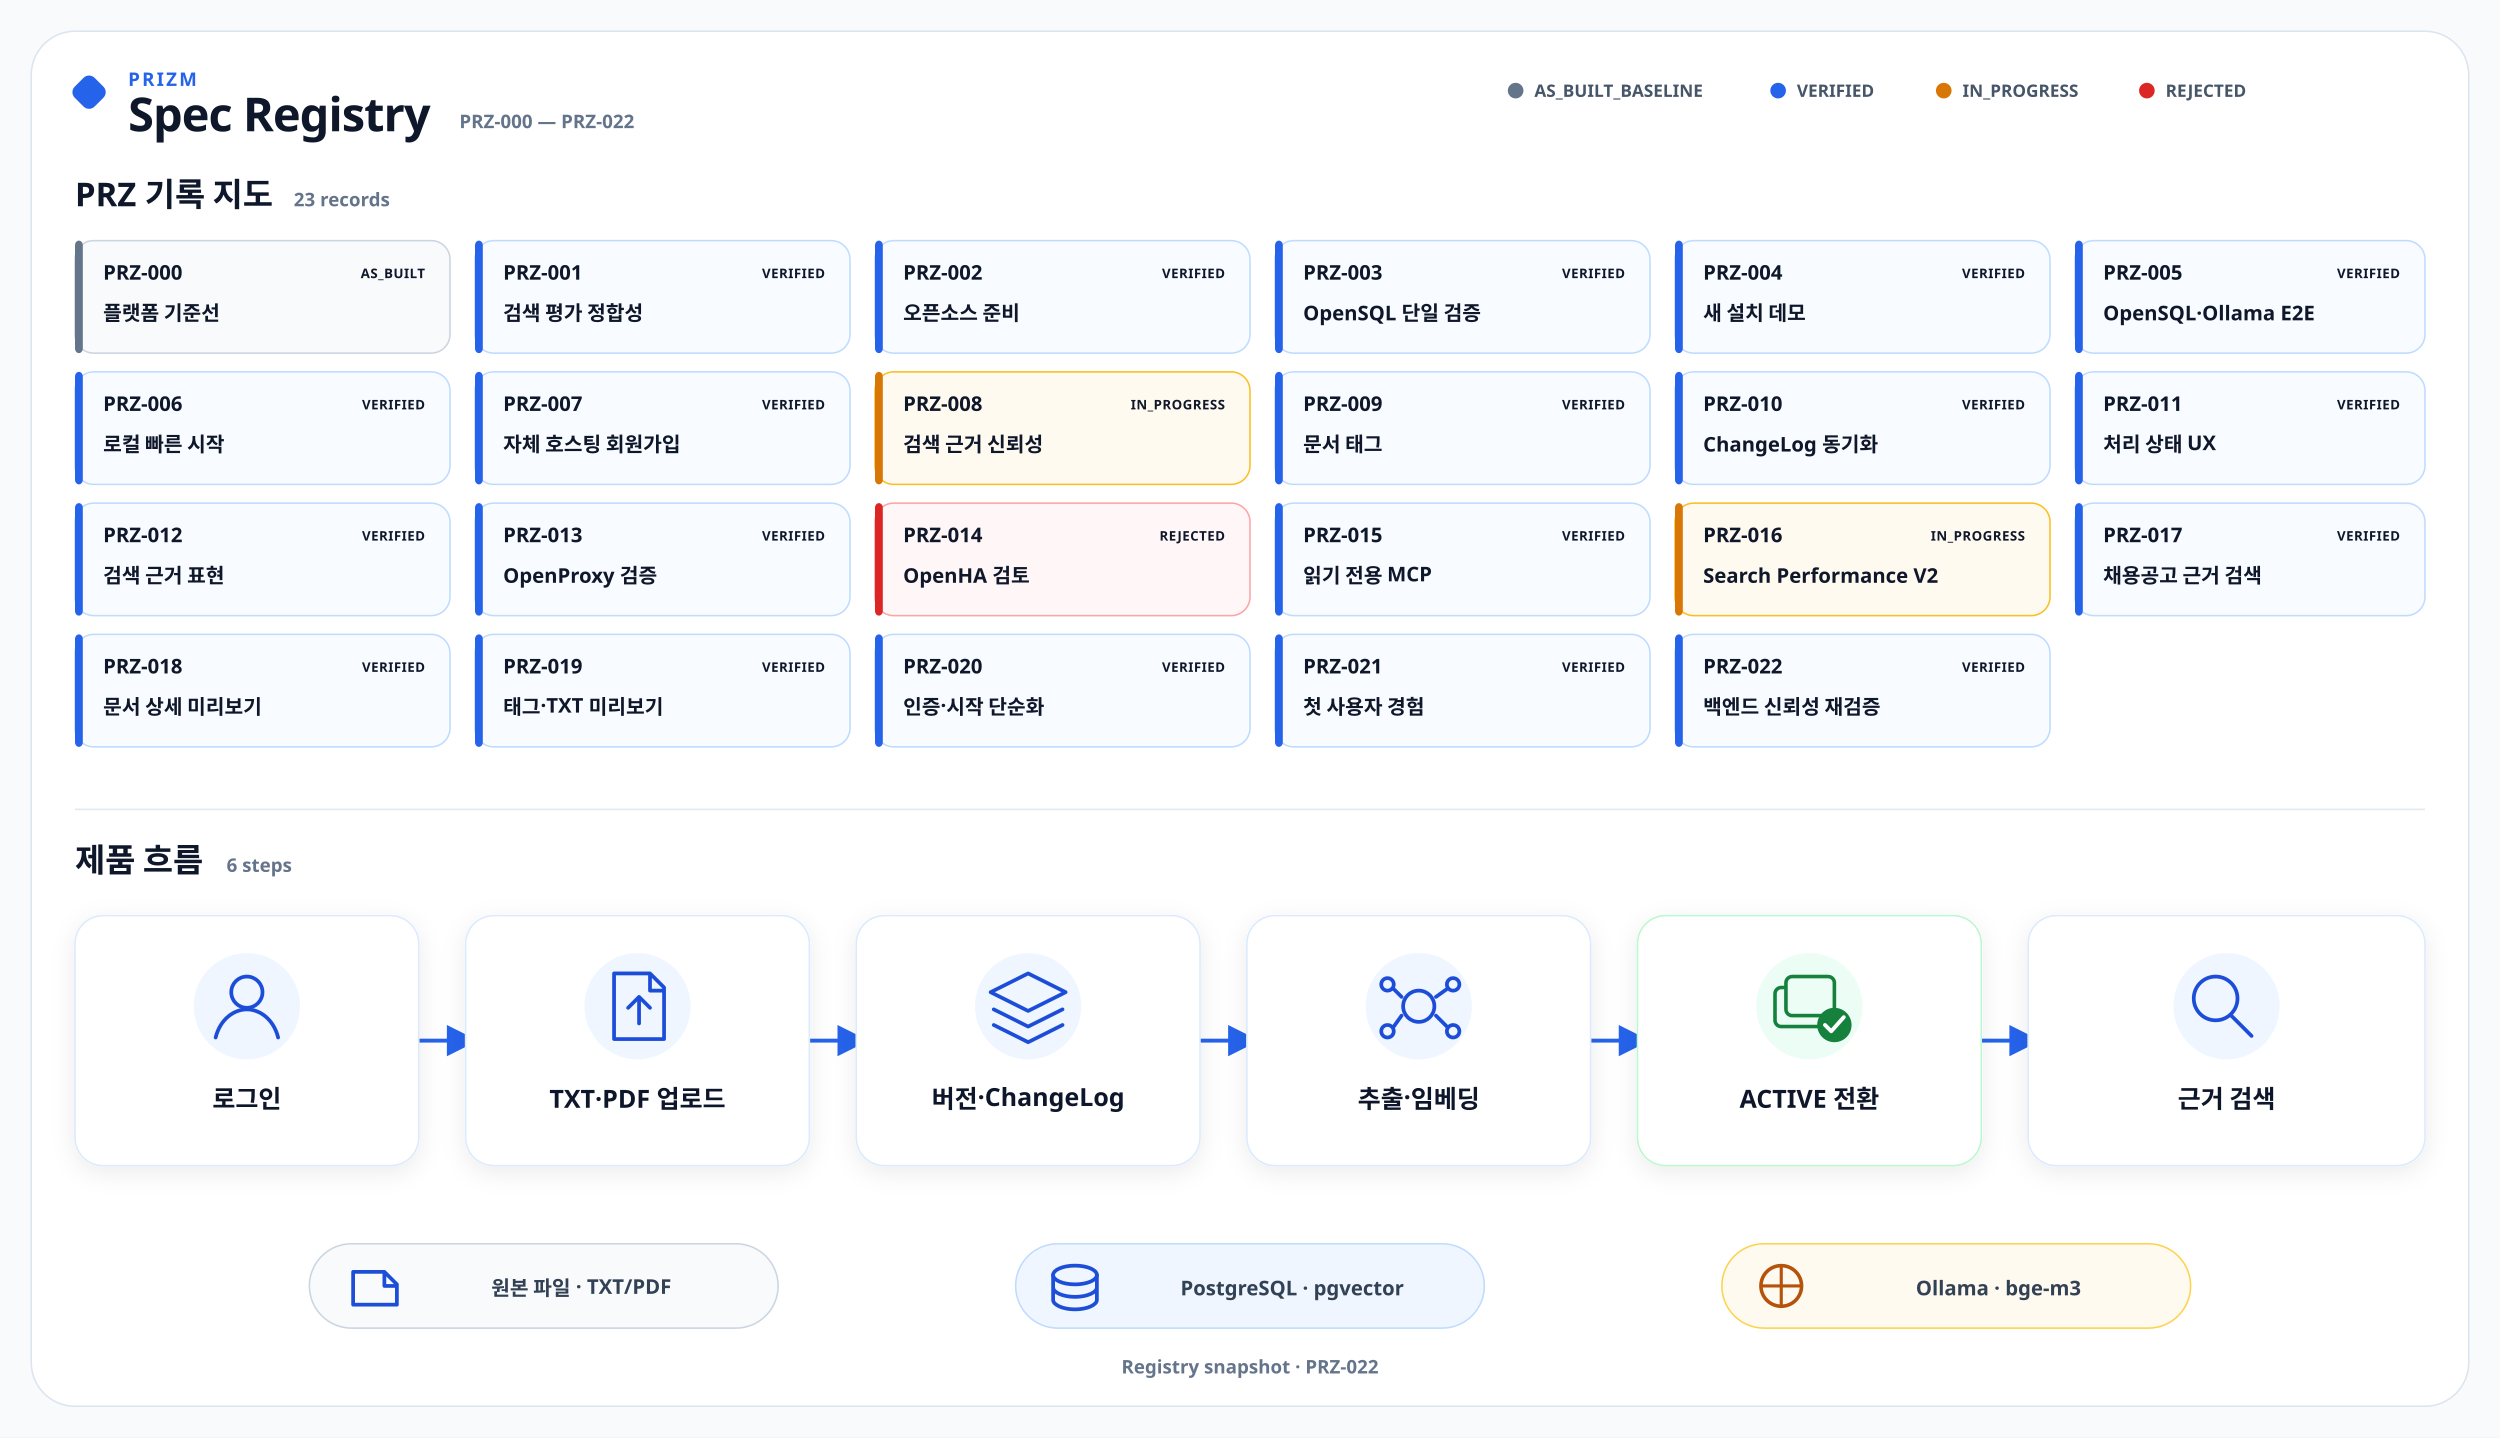
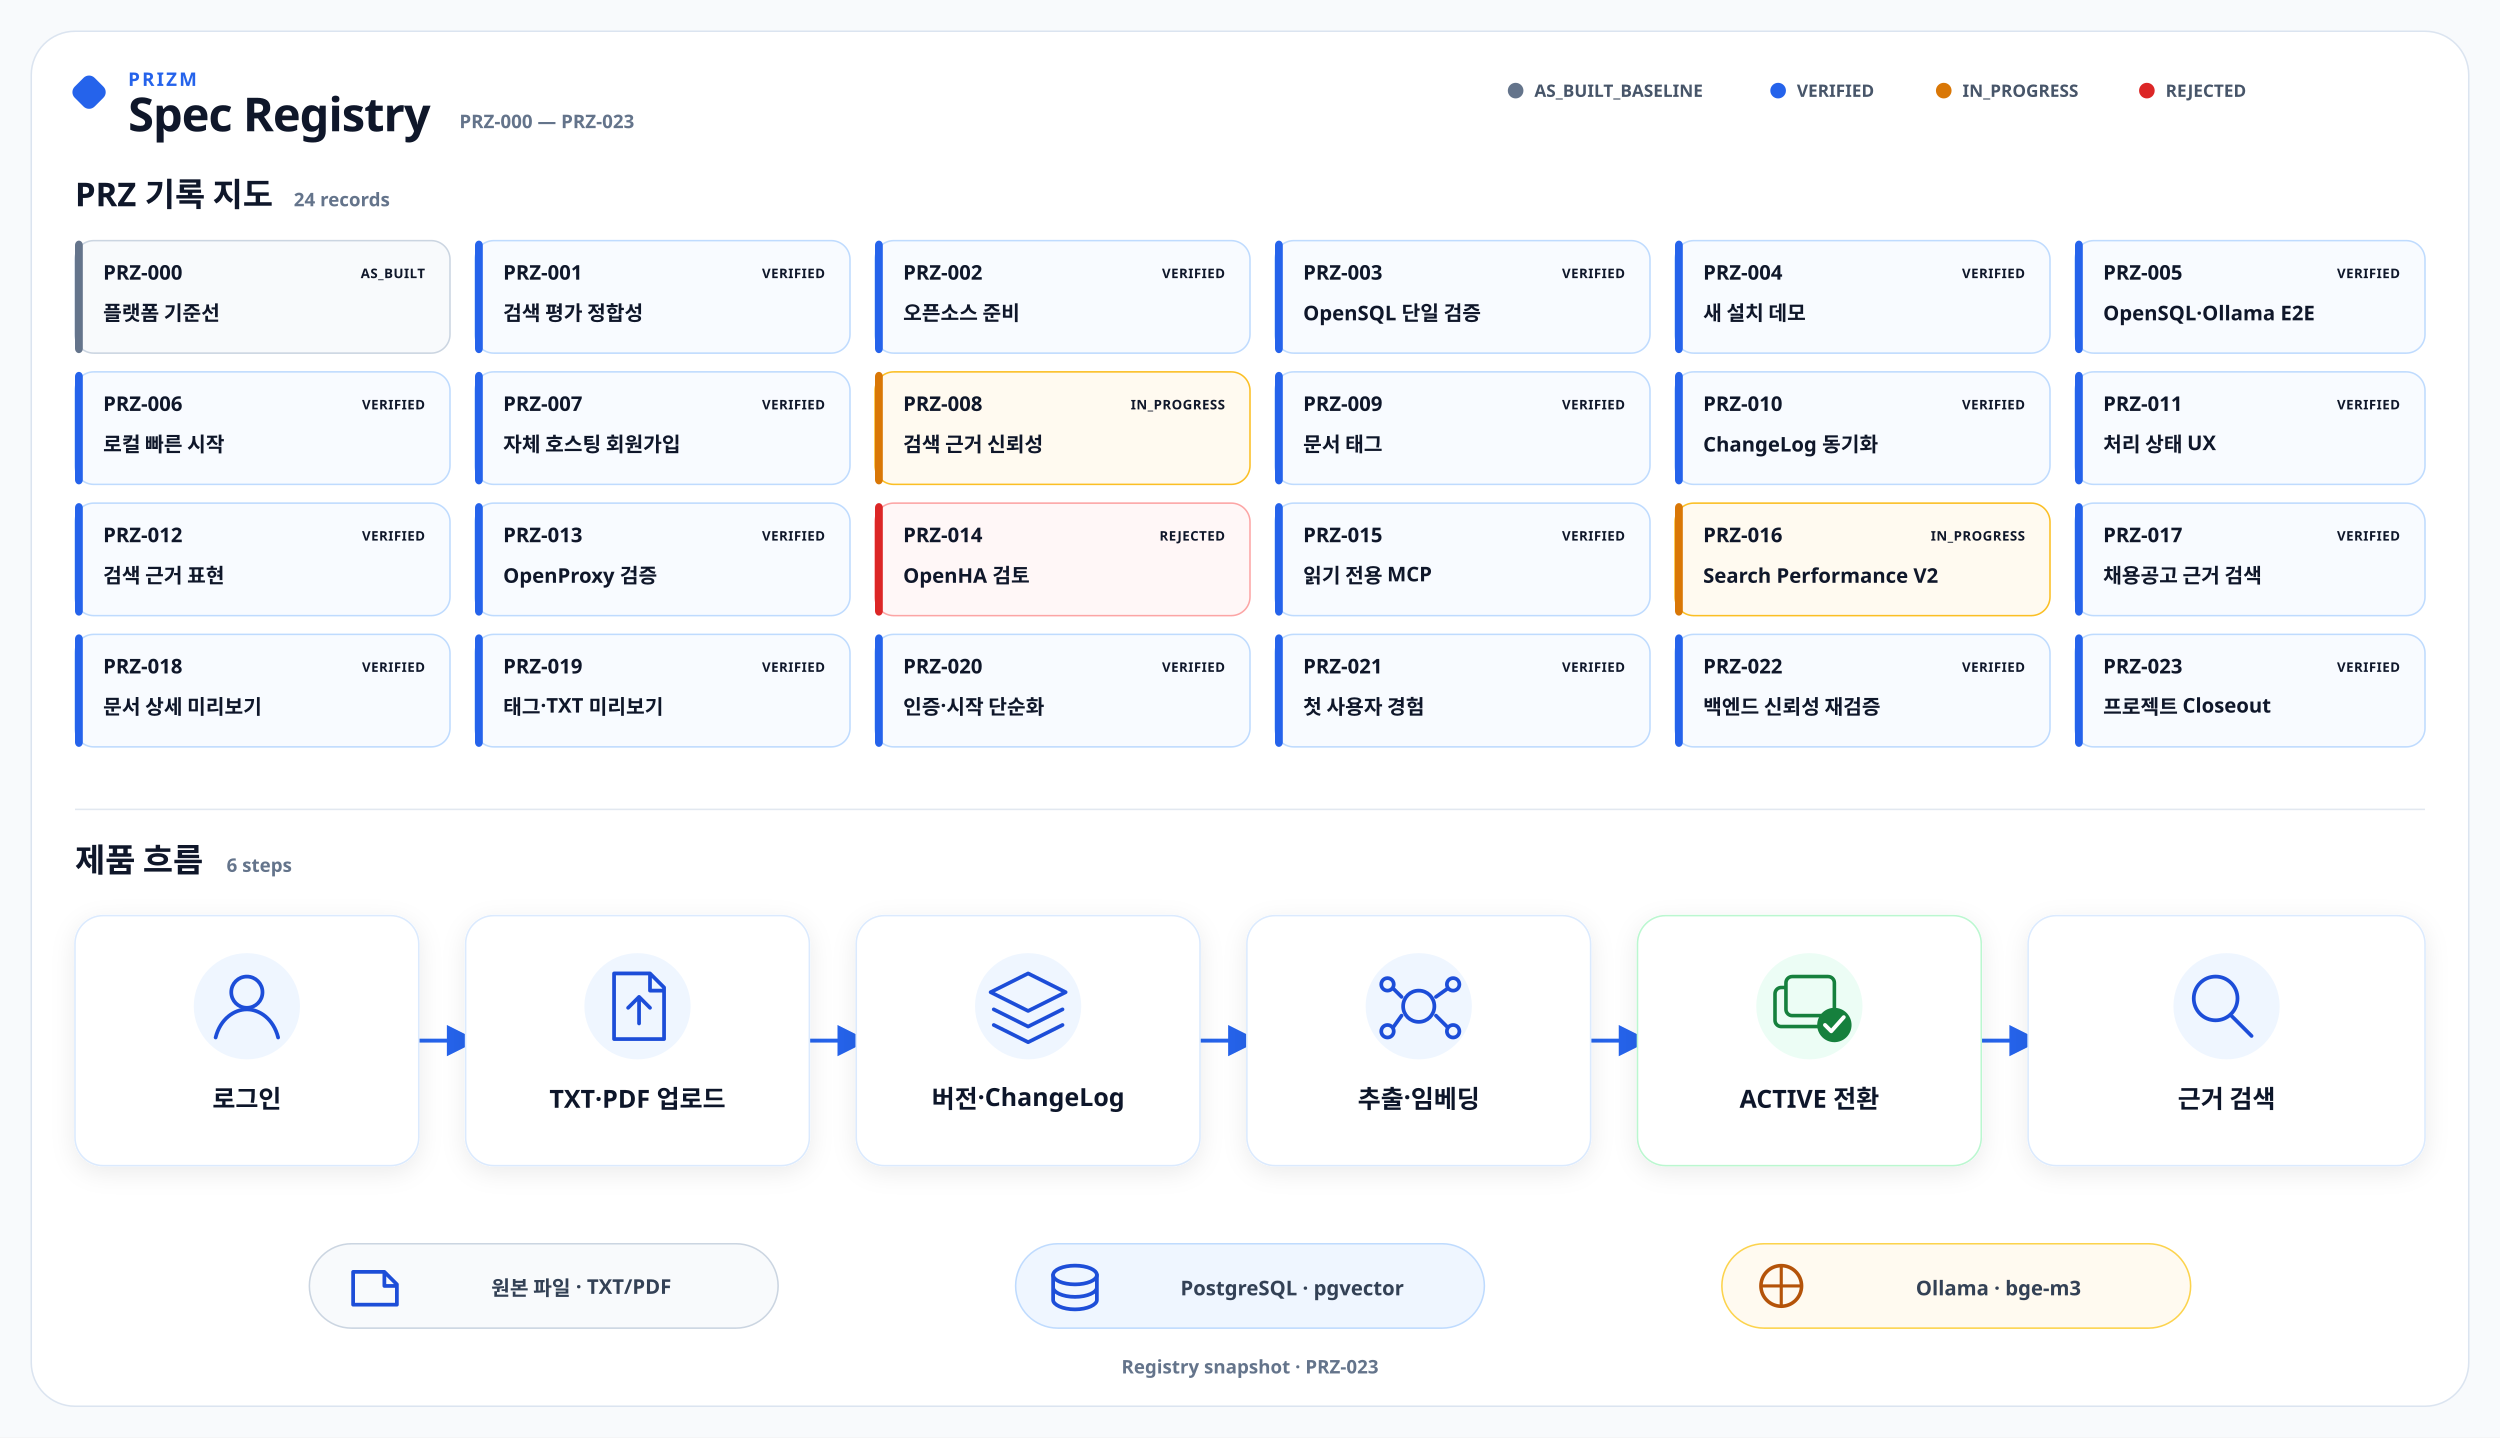
<svg xmlns="http://www.w3.org/2000/svg" width="1600" height="920" viewBox="0 0 1600 920" role="img" aria-labelledby="title desc">
  <defs>
    <filter id="shadow" x="-20%" y="-20%" width="140%" height="150%">
      <feDropShadow dx="0" dy="4" stdDeviation="8" flood-color="#0f172a" flood-opacity="0.08" />
    </filter>
    <marker id="arrow" viewBox="0 0 10 10" refX="8" refY="5" markerWidth="8" markerHeight="8" orient="auto">
      <path d="M0 0L10 5L0 10Z" fill="#2563eb" />
    </marker>
    <style>
      text { font-family: Pretendard, "Noto Sans KR", "Segoe UI", sans-serif; fill: #0f172a; }
      .title { font-size: 30px; font-weight: 800; letter-spacing: -0.6px; }
      .eyebrow { font-size: 12px; font-weight: 800; fill: #2563eb; letter-spacing: 1.4px; }
      .section { font-size: 21px; font-weight: 800; }
      .count { font-size: 12px; font-weight: 700; fill: #64748b; }
      .legend { font-size: 11px; font-weight: 700; fill: #475569; }
      .id { font-size: 13px; font-weight: 800; }
      .status { font-size: 8.5px; font-weight: 800; letter-spacing: 0.3px; }
      .card-title { font-size: 13px; font-weight: 700; }
      .flow-title { font-size: 16px; font-weight: 800; text-anchor: middle; }
      .chip { font-size: 13px; font-weight: 700; text-anchor: middle; fill: #334155; }
      .icon { fill: none; stroke: #1d4ed8; stroke-width: 2.4; stroke-linecap: round; stroke-linejoin: round; }
    </style>
  </defs>
  <rect width="1600" height="920" fill="#f8fafc" />
  <rect x="20" y="20" width="1560" height="880" rx="28" fill="#ffffff" stroke="#dbe4f0" />
  <rect x="48" y="50" width="18" height="18" rx="5" fill="#2563eb" transform="rotate(45 57 59)" />
  <text x="82" y="55" class="eyebrow">PRIZM</text>
  <text x="82" y="84" class="title">Spec Registry</text>
-   <text x="294" y="82" class="count">PRZ-000 — PRZ-022</text>
+   <text x="294" y="82" class="count">PRZ-000 — PRZ-023</text>
  <g transform="translate(970 58)">
    <circle cx="0" cy="0" r="5" fill="#64748b" />
    <text x="12" y="4" class="legend">AS_BUILT_BASELINE</text>
    <circle cx="168" cy="0" r="5" fill="#2563eb" />
    <text x="180" y="4" class="legend">VERIFIED</text>
    <circle cx="274" cy="0" r="5" fill="#d97706" />
    <text x="286" y="4" class="legend">IN_PROGRESS</text>
    <circle cx="404" cy="0" r="5" fill="#dc2626" />
    <text x="416" y="4" class="legend">REJECTED</text>
  </g>
  <text x="48" y="132" class="section">PRZ 기록 지도</text>
-   <text x="188" y="132" class="count">23 records</text>
+   <text x="188" y="132" class="count">24 records</text>
  <g transform="translate(48 154)">
    <rect width="240" height="72" rx="12" fill="#f8fafc" stroke="#cbd5e1" />
    <rect width="5" height="72" rx="3" fill="#64748b" />
    <text x="18" y="25" class="id">PRZ-000</text>
    <text x="224" y="24" text-anchor="end" class="status" fill="#64748b">AS_BUILT</text>
    <text x="18" y="51" class="card-title">플랫폼 기준선</text>
  </g>
  <g transform="translate(304 154)">
    <rect width="240" height="72" rx="12" fill="#f8fbff" stroke="#bfdbfe" />
    <rect width="5" height="72" rx="3" fill="#2563eb" />
    <text x="18" y="25" class="id">PRZ-001</text>
    <text x="224" y="24" text-anchor="end" class="status" fill="#2563eb">VERIFIED</text>
    <text x="18" y="51" class="card-title">검색 평가 정합성</text>
  </g>
  <g transform="translate(560 154)">
    <rect width="240" height="72" rx="12" fill="#f8fbff" stroke="#bfdbfe" />
    <rect width="5" height="72" rx="3" fill="#2563eb" />
    <text x="18" y="25" class="id">PRZ-002</text>
    <text x="224" y="24" text-anchor="end" class="status" fill="#2563eb">VERIFIED</text>
    <text x="18" y="51" class="card-title">오픈소스 준비</text>
  </g>
  <g transform="translate(816 154)">
    <rect width="240" height="72" rx="12" fill="#f8fbff" stroke="#bfdbfe" />
    <rect width="5" height="72" rx="3" fill="#2563eb" />
    <text x="18" y="25" class="id">PRZ-003</text>
    <text x="224" y="24" text-anchor="end" class="status" fill="#2563eb">VERIFIED</text>
    <text x="18" y="51" class="card-title">OpenSQL 단일 검증</text>
  </g>
  <g transform="translate(1072 154)">
    <rect width="240" height="72" rx="12" fill="#f8fbff" stroke="#bfdbfe" />
    <rect width="5" height="72" rx="3" fill="#2563eb" />
    <text x="18" y="25" class="id">PRZ-004</text>
    <text x="224" y="24" text-anchor="end" class="status" fill="#2563eb">VERIFIED</text>
    <text x="18" y="51" class="card-title">새 설치 데모</text>
  </g>
  <g transform="translate(1328 154)">
    <rect width="224" height="72" rx="12" fill="#f8fbff" stroke="#bfdbfe" />
    <rect width="5" height="72" rx="3" fill="#2563eb" />
    <text x="18" y="25" class="id">PRZ-005</text>
    <text x="208" y="24" text-anchor="end" class="status" fill="#2563eb">VERIFIED</text>
    <text x="18" y="51" class="card-title">OpenSQL·Ollama E2E</text>
  </g>
  <g transform="translate(48 238)">
    <rect width="240" height="72" rx="12" fill="#f8fbff" stroke="#bfdbfe" />
    <rect width="5" height="72" rx="3" fill="#2563eb" />
    <text x="18" y="25" class="id">PRZ-006</text>
    <text x="224" y="24" text-anchor="end" class="status" fill="#2563eb">VERIFIED</text>
    <text x="18" y="51" class="card-title">로컬 빠른 시작</text>
  </g>
  <g transform="translate(304 238)">
    <rect width="240" height="72" rx="12" fill="#f8fbff" stroke="#bfdbfe" />
    <rect width="5" height="72" rx="3" fill="#2563eb" />
    <text x="18" y="25" class="id">PRZ-007</text>
    <text x="224" y="24" text-anchor="end" class="status" fill="#2563eb">VERIFIED</text>
    <text x="18" y="51" class="card-title">자체 호스팅 회원가입</text>
  </g>
  <g transform="translate(560 238)">
    <rect width="240" height="72" rx="12" fill="#fffaf0" stroke="#fbbf24" />
    <rect width="5" height="72" rx="3" fill="#d97706" />
    <text x="18" y="25" class="id">PRZ-008</text>
    <text x="224" y="24" text-anchor="end" class="status" fill="#b45309">IN_PROGRESS</text>
    <text x="18" y="51" class="card-title">검색 근거 신뢰성</text>
  </g>
  <g transform="translate(816 238)">
    <rect width="240" height="72" rx="12" fill="#f8fbff" stroke="#bfdbfe" />
    <rect width="5" height="72" rx="3" fill="#2563eb" />
    <text x="18" y="25" class="id">PRZ-009</text>
    <text x="224" y="24" text-anchor="end" class="status" fill="#2563eb">VERIFIED</text>
    <text x="18" y="51" class="card-title">문서 태그</text>
  </g>
  <g transform="translate(1072 238)">
    <rect width="240" height="72" rx="12" fill="#f8fbff" stroke="#bfdbfe" />
    <rect width="5" height="72" rx="3" fill="#2563eb" />
    <text x="18" y="25" class="id">PRZ-010</text>
    <text x="224" y="24" text-anchor="end" class="status" fill="#2563eb">VERIFIED</text>
    <text x="18" y="51" class="card-title">ChangeLog 동기화</text>
  </g>
  <g transform="translate(1328 238)">
    <rect width="224" height="72" rx="12" fill="#f8fbff" stroke="#bfdbfe" />
    <rect width="5" height="72" rx="3" fill="#2563eb" />
    <text x="18" y="25" class="id">PRZ-011</text>
    <text x="208" y="24" text-anchor="end" class="status" fill="#2563eb">VERIFIED</text>
    <text x="18" y="51" class="card-title">처리 상태 UX</text>
  </g>
  <g transform="translate(48 322)">
    <rect width="240" height="72" rx="12" fill="#f8fbff" stroke="#bfdbfe" />
    <rect width="5" height="72" rx="3" fill="#2563eb" />
    <text x="18" y="25" class="id">PRZ-012</text>
    <text x="224" y="24" text-anchor="end" class="status" fill="#2563eb">VERIFIED</text>
    <text x="18" y="51" class="card-title">검색 근거 표현</text>
  </g>
  <g transform="translate(304 322)">
    <rect width="240" height="72" rx="12" fill="#f8fbff" stroke="#bfdbfe" />
    <rect width="5" height="72" rx="3" fill="#2563eb" />
    <text x="18" y="25" class="id">PRZ-013</text>
    <text x="224" y="24" text-anchor="end" class="status" fill="#2563eb">VERIFIED</text>
    <text x="18" y="51" class="card-title">OpenProxy 검증</text>
  </g>
  <g transform="translate(560 322)">
    <rect width="240" height="72" rx="12" fill="#fff7f7" stroke="#fca5a5" />
    <rect width="5" height="72" rx="3" fill="#dc2626" />
    <text x="18" y="25" class="id">PRZ-014</text>
    <text x="224" y="24" text-anchor="end" class="status" fill="#dc2626">REJECTED</text>
    <text x="18" y="51" class="card-title">OpenHA 검토</text>
  </g>
  <g transform="translate(816 322)">
    <rect width="240" height="72" rx="12" fill="#f8fbff" stroke="#bfdbfe" />
    <rect width="5" height="72" rx="3" fill="#2563eb" />
    <text x="18" y="25" class="id">PRZ-015</text>
    <text x="224" y="24" text-anchor="end" class="status" fill="#2563eb">VERIFIED</text>
    <text x="18" y="51" class="card-title">읽기 전용 MCP</text>
  </g>
  <g transform="translate(1072 322)">
    <rect width="240" height="72" rx="12" fill="#fffaf0" stroke="#fbbf24" />
    <rect width="5" height="72" rx="3" fill="#d97706" />
    <text x="18" y="25" class="id">PRZ-016</text>
    <text x="224" y="24" text-anchor="end" class="status" fill="#b45309">IN_PROGRESS</text>
    <text x="18" y="51" class="card-title">Search Performance V2</text>
  </g>
  <g transform="translate(1328 322)">
    <rect width="224" height="72" rx="12" fill="#f8fbff" stroke="#bfdbfe" />
    <rect width="5" height="72" rx="3" fill="#2563eb" />
    <text x="18" y="25" class="id">PRZ-017</text>
    <text x="208" y="24" text-anchor="end" class="status" fill="#2563eb">VERIFIED</text>
    <text x="18" y="51" class="card-title">채용공고 근거 검색</text>
  </g>
  <g transform="translate(48 406)">
    <rect width="240" height="72" rx="12" fill="#f8fbff" stroke="#bfdbfe" />
    <rect width="5" height="72" rx="3" fill="#2563eb" />
    <text x="18" y="25" class="id">PRZ-018</text>
    <text x="224" y="24" text-anchor="end" class="status" fill="#2563eb">VERIFIED</text>
    <text x="18" y="51" class="card-title">문서 상세 미리보기</text>
  </g>
  <g transform="translate(304 406)">
    <rect width="240" height="72" rx="12" fill="#f8fbff" stroke="#bfdbfe" />
    <rect width="5" height="72" rx="3" fill="#2563eb" />
    <text x="18" y="25" class="id">PRZ-019</text>
    <text x="224" y="24" text-anchor="end" class="status" fill="#2563eb">VERIFIED</text>
    <text x="18" y="51" class="card-title">태그·TXT 미리보기</text>
  </g>
  <g transform="translate(560 406)">
    <rect width="240" height="72" rx="12" fill="#f8fbff" stroke="#bfdbfe" />
    <rect width="5" height="72" rx="3" fill="#2563eb" />
    <text x="18" y="25" class="id">PRZ-020</text>
    <text x="224" y="24" text-anchor="end" class="status" fill="#2563eb">VERIFIED</text>
    <text x="18" y="51" class="card-title">인증·시작 단순화</text>
  </g>
  <g transform="translate(816 406)">
    <rect width="240" height="72" rx="12" fill="#f8fbff" stroke="#bfdbfe" />
    <rect width="5" height="72" rx="3" fill="#2563eb" />
    <text x="18" y="25" class="id">PRZ-021</text>
    <text x="224" y="24" text-anchor="end" class="status" fill="#2563eb">VERIFIED</text>
    <text x="18" y="51" class="card-title">첫 사용자 경험</text>
  </g>
  <g transform="translate(1072 406)">
    <rect width="240" height="72" rx="12" fill="#f8fbff" stroke="#bfdbfe" />
    <rect width="5" height="72" rx="3" fill="#2563eb" />
    <text x="18" y="25" class="id">PRZ-022</text>
    <text x="224" y="24" text-anchor="end" class="status" fill="#2563eb">VERIFIED</text>
    <text x="18" y="51" class="card-title">백엔드 신뢰성 재검증</text>
+   </g>
+   <g transform="translate(1328 406)">
+     <rect width="224" height="72" rx="12" fill="#f8fbff" stroke="#bfdbfe" />
+     <rect width="5" height="72" rx="3" fill="#2563eb" />
+     <text x="18" y="25" class="id">PRZ-023</text>
+     <text x="208" y="24" text-anchor="end" class="status" fill="#2563eb">VERIFIED</text>
+     <text x="18" y="51" class="card-title">프로젝트 Closeout</text>
  </g>
  <line x1="48" y1="518" x2="1552" y2="518" stroke="#e2e8f0" />
  <text x="48" y="558" class="section">제품 흐름</text>
  <text x="145" y="558" class="count">6 steps</text>
  <g stroke="#2563eb" stroke-width="2.5" fill="none" marker-end="url(#arrow)">
    <path d="M268 666H302" />
    <path d="M518 666H552" />
    <path d="M768 666H802" />
    <path d="M1018 666H1052" />
    <path d="M1268 666H1302" />
  </g>
  <g transform="translate(48 586)" filter="url(#shadow)">
    <rect width="220" height="160" rx="18" fill="#ffffff" stroke="#dbeafe" />
    <circle cx="110" cy="58" r="34" fill="#eff6ff" />
    <circle cx="110" cy="49" r="10" class="icon" />
    <path d="M90 78c3-12 12-18 20-18s17 6 20 18" class="icon" />
    <text x="110" y="123" class="flow-title">로그인</text>
  </g>
  <g transform="translate(298 586)" filter="url(#shadow)">
    <rect width="220" height="160" rx="18" fill="#ffffff" stroke="#dbeafe" />
    <circle cx="110" cy="58" r="34" fill="#eff6ff" />
    <path d="M95 37h23l9 9v33H95zM118 37v11h9M111 69V52M104 59l7-7 7 7" class="icon" />
    <text x="110" y="123" class="flow-title">TXT·PDF 업로드</text>
  </g>
  <g transform="translate(548 586)" filter="url(#shadow)">
    <rect width="220" height="160" rx="18" fill="#ffffff" stroke="#dbeafe" />
    <circle cx="110" cy="58" r="34" fill="#eff6ff" />
    <path d="M86 49l24-12 24 12-24 12zM88 60l22 11 22-11M88 70l22 11 22-11" class="icon" />
    <text x="110" y="123" class="flow-title">버전·ChangeLog</text>
  </g>
  <g transform="translate(798 586)" filter="url(#shadow)">
    <rect width="220" height="160" rx="18" fill="#ffffff" stroke="#dbeafe" />
    <circle cx="110" cy="58" r="34" fill="#eff6ff" />
    <circle cx="110" cy="58" r="10" class="icon" />
    <circle cx="90" cy="44" r="4" class="icon" />
    <circle cx="132" cy="44" r="4" class="icon" />
    <circle cx="90" cy="74" r="4" class="icon" />
    <circle cx="132" cy="74" r="4" class="icon" />
    <path d="M99 52L94 47M121 52l7-5M99 64l-5 7M121 64l7 7" class="icon" />
    <text x="110" y="123" class="flow-title">추출·임베딩</text>
  </g>
  <g transform="translate(1048 586)" filter="url(#shadow)">
    <rect width="220" height="160" rx="18" fill="#ffffff" stroke="#bbf7d0" />
    <circle cx="110" cy="58" r="34" fill="#ecfdf5" />
    <rect x="88" y="46" width="31" height="25" rx="4" fill="none" stroke="#15803d" stroke-width="2.3" />
    <rect x="95" y="39" width="31" height="25" rx="4" fill="#ecfdf5" stroke="#15803d" stroke-width="2.3" />
    <circle cx="126" cy="70" r="11" fill="#15803d" />
    <path d="M120 70l4 4 8-9" fill="none" stroke="#ffffff" stroke-width="2.5" stroke-linecap="round" stroke-linejoin="round" />
    <text x="110" y="123" class="flow-title" fill="#166534">ACTIVE 전환</text>
  </g>
  <g transform="translate(1298 586)" filter="url(#shadow)">
    <rect width="254" height="160" rx="18" fill="#ffffff" stroke="#dbeafe" />
    <circle cx="127" cy="58" r="34" fill="#eff6ff" />
    <circle cx="120" cy="53" r="14" class="icon" />
    <path d="M130 64l13 13" class="icon" />
    <text x="127" y="123" class="flow-title">근거 검색</text>
  </g>
  <g transform="translate(198 796)">
    <rect width="300" height="54" rx="27" fill="#f8fafc" stroke="#cbd5e1" />
    <path d="M28 18h20l8 8v13H28zM48 18v9h8" class="icon" />
    <text x="174" y="33" class="chip">원본 파일 · TXT/PDF</text>
  </g>
  <g transform="translate(650 796)">
    <rect width="300" height="54" rx="27" fill="#eff6ff" stroke="#bfdbfe" />
    <ellipse cx="38" cy="20" rx="14" ry="6" class="icon" />
    <path d="M24 20v16c0 3 6 6 14 6s14-3 14-6V20M24 28c0 3 6 6 14 6s14-3 14-6" class="icon" />
    <text x="177" y="33" class="chip">PostgreSQL · pgvector</text>
  </g>
  <g transform="translate(1102 796)">
    <rect width="300" height="54" rx="27" fill="#fffaf0" stroke="#fcd34d" />
    <circle cx="38" cy="27" r="13" fill="none" stroke="#b45309" stroke-width="2.3" />
    <path d="M38 14v26M25 27h26" fill="none" stroke="#b45309" stroke-width="2" />
    <text x="177" y="33" class="chip">Ollama · bge-m3</text>
  </g>
-   <text x="800" y="879" text-anchor="middle" class="count">Registry snapshot · PRZ-022</text>
+   <text x="800" y="879" text-anchor="middle" class="count">Registry snapshot · PRZ-023</text>
</svg>
